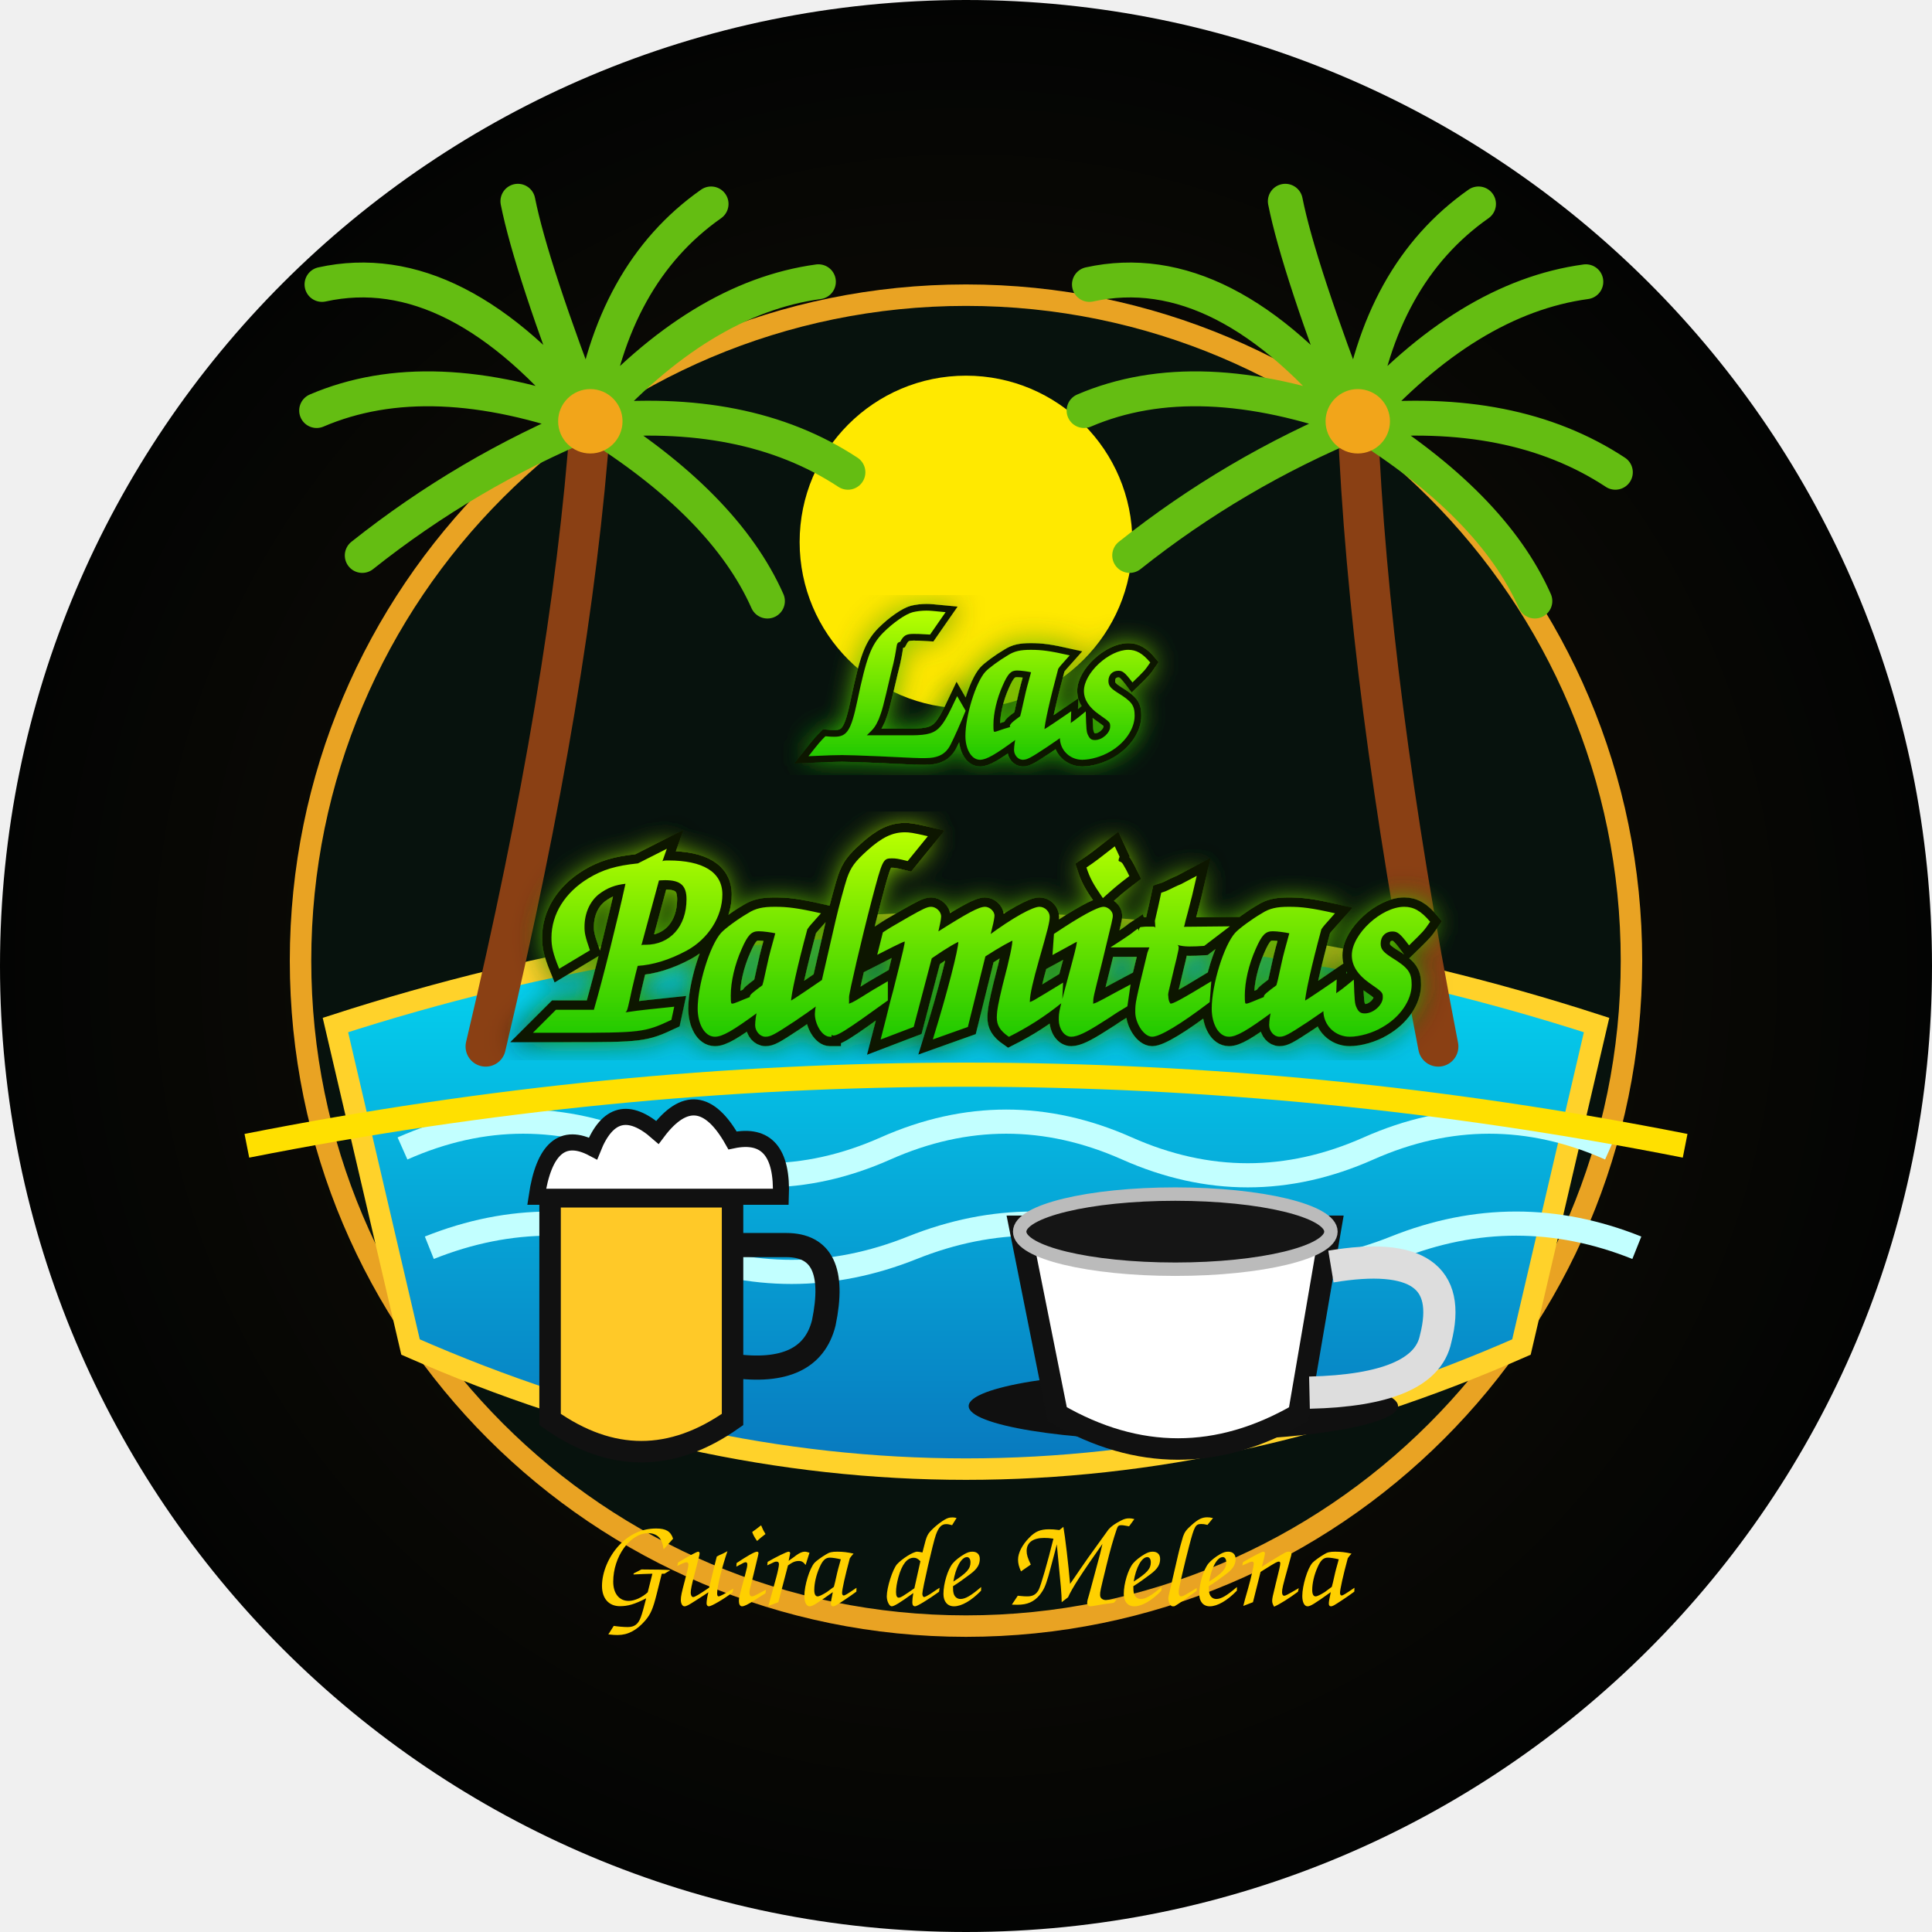
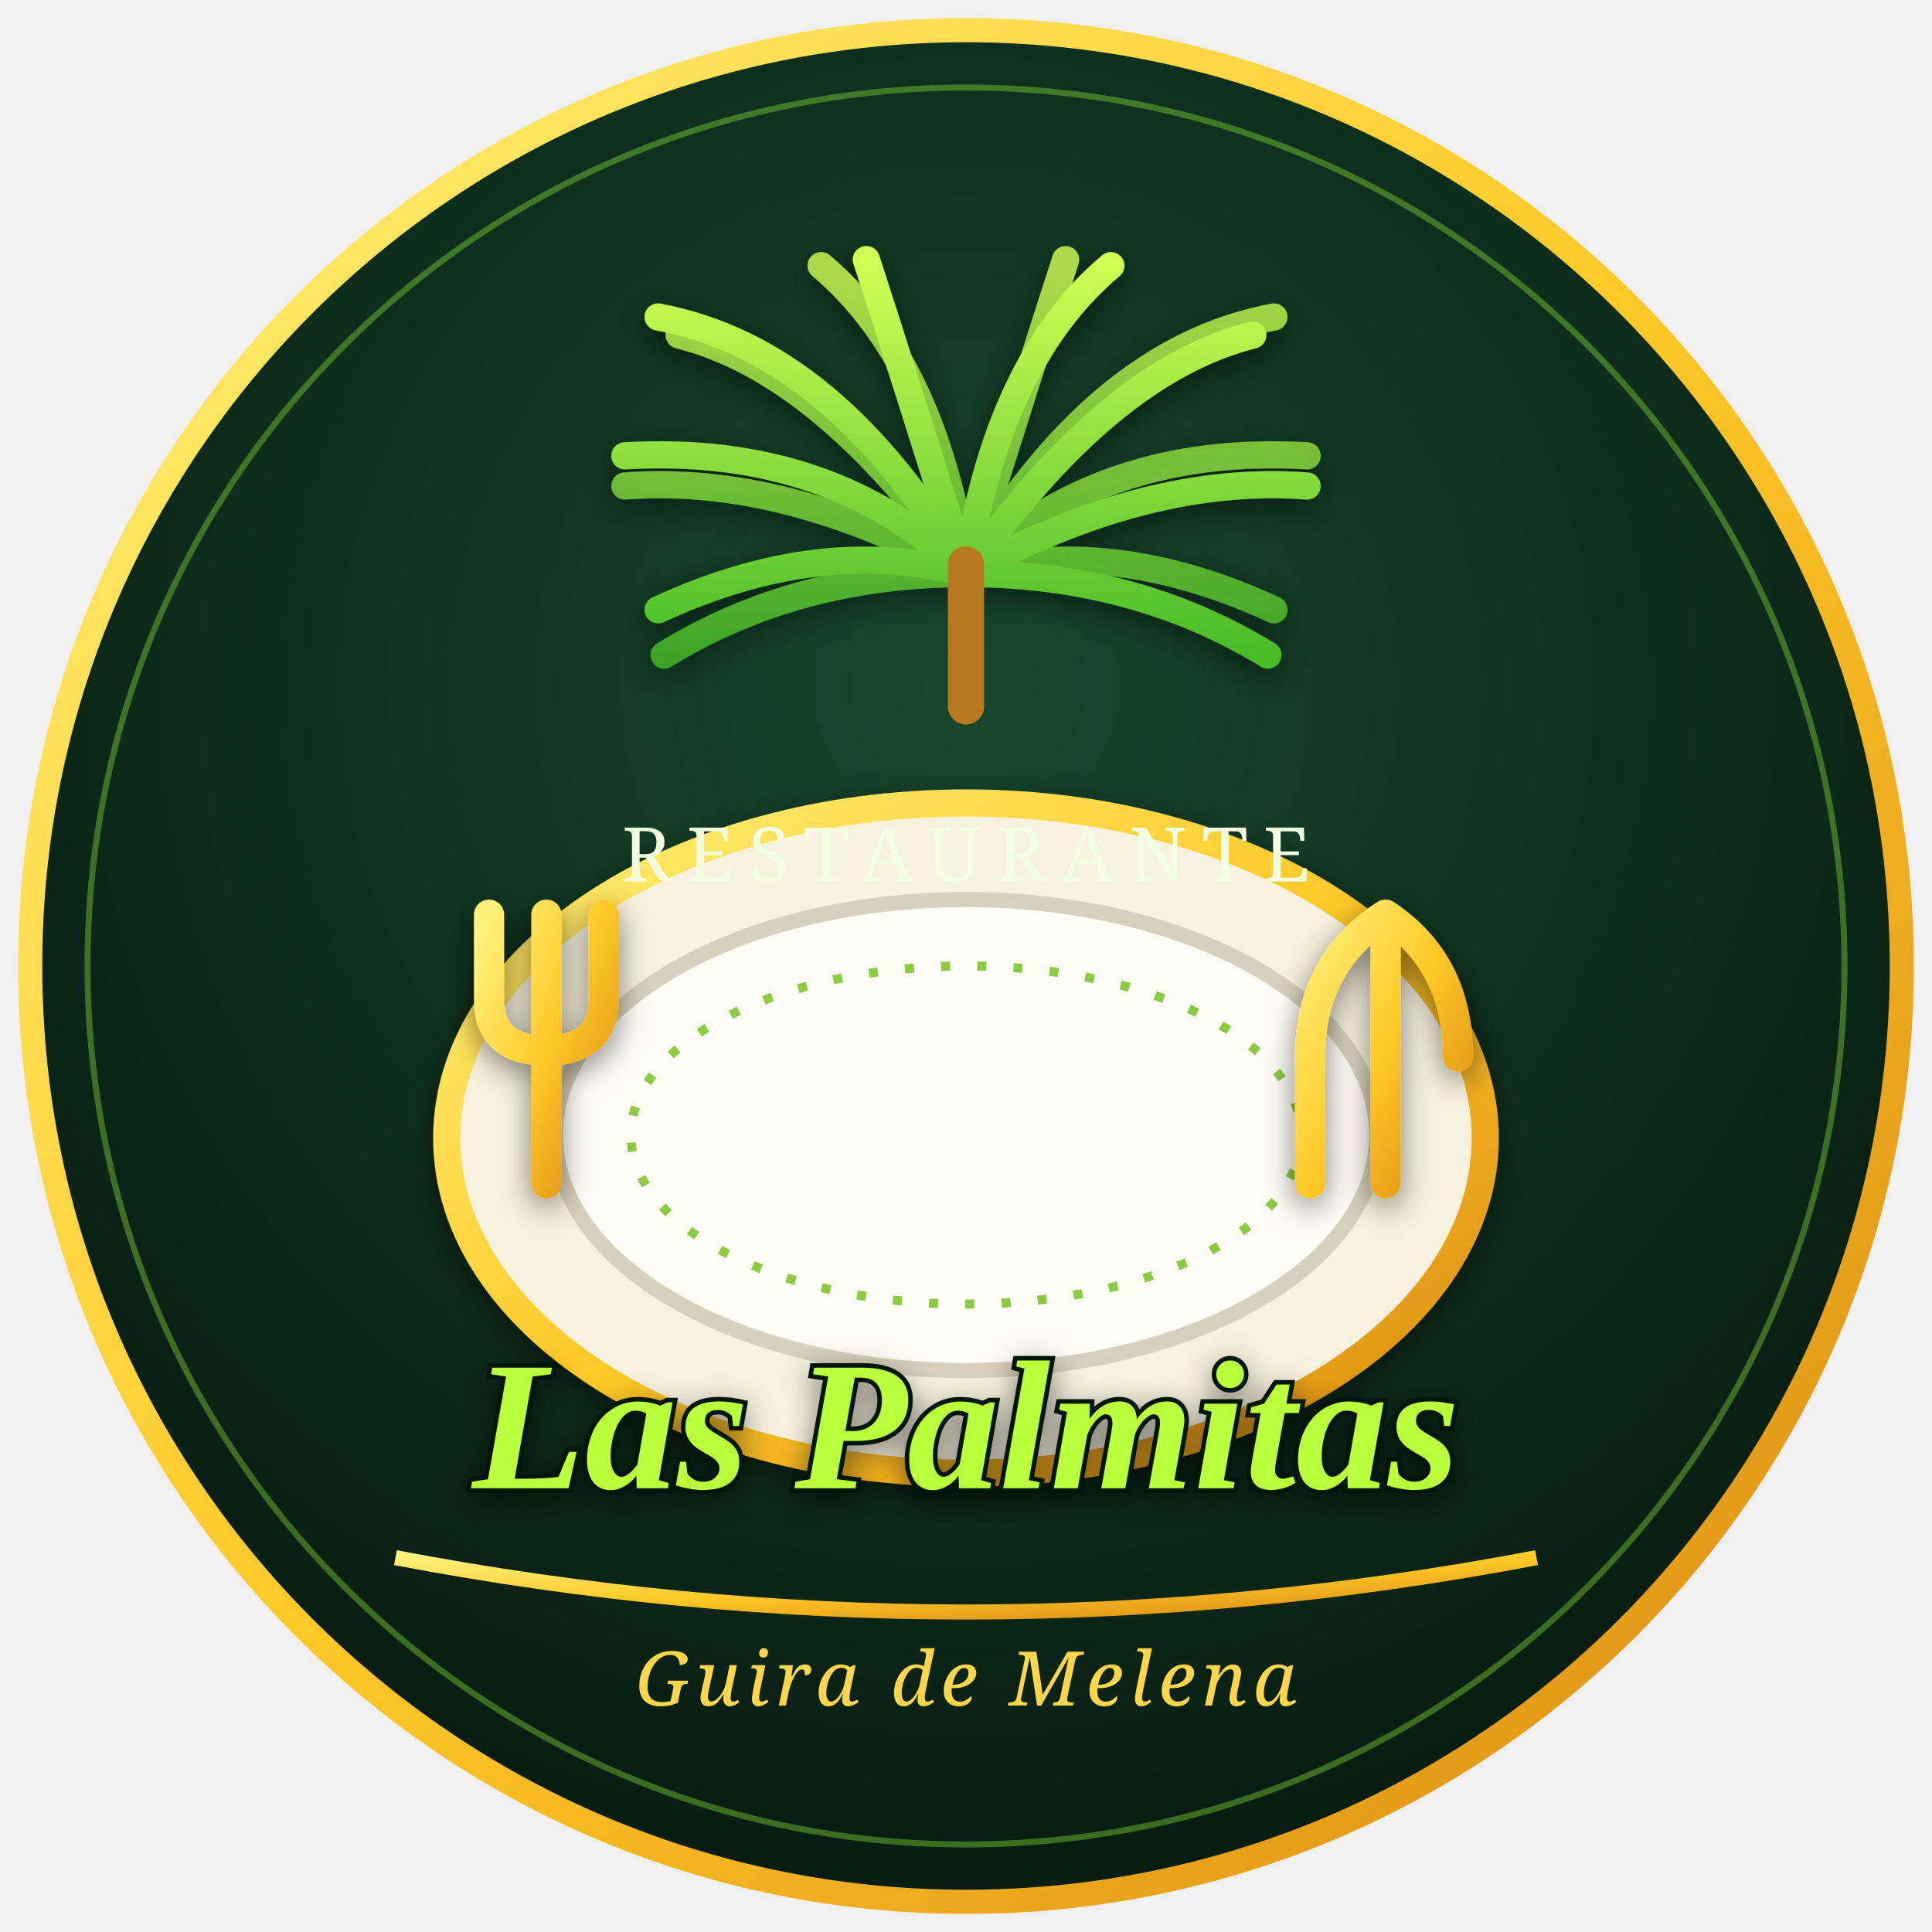
- <svg xmlns="http://www.w3.org/2000/svg" viewBox="0 0 720 720" role="img" aria-labelledby="title desc">
+ <svg xmlns="http://www.w3.org/2000/svg" viewBox="0 0 640 640" role="img" aria-labelledby="title desc">
  <defs>
-     <radialGradient id="bg">
-       <stop stop-color="#18130a" />
-       <stop offset="1" stop-color="#030403" />
+     <radialGradient id="bg" cx="50%" cy="35%" r="70%">
+       <stop offset="0" stop-color="#17472d" />
+       <stop offset="1" stop-color="#06180f" />
    </radialGradient>
-     <linearGradient id="sea" x2="0" y2="1">
-       <stop stop-color="#04d9f3" />
-       <stop offset="1" stop-color="#0878be" />
+     <linearGradient id="gold" x1="0" y1="0" x2="1" y2="1">
+       <stop stop-color="#fff17a" />
+       <stop offset=".5" stop-color="#ffc928" />
+       <stop offset="1" stop-color="#d88913" />
    </linearGradient>
-     <linearGradient id="green" x2="0" y2="1">
-       <stop stop-color="#b9ff00" />
-       <stop offset="1" stop-color="#20c900" />
+     <linearGradient id="leaf" x1="0" y1="0" x2="0" y2="1">
+       <stop stop-color="#d2ff54" />
+       <stop offset="1" stop-color="#47bc28" />
    </linearGradient>
-     <filter id="glow">
-       <feGaussianBlur stdDeviation="5" result="b" />
+     <filter id="shadow" x="-30%" y="-30%" width="160%" height="160%">
+       <feGaussianBlur in="SourceAlpha" stdDeviation="5" />
+       <feOffset dy="3" />
+       <feComponentTransfer>
+         <feFuncA type="linear" slope=".5" />
+       </feComponentTransfer>
      <feMerge>
-         <feMergeNode in="b" />
+         <feMergeNode />
        <feMergeNode in="SourceGraphic" />
      </feMerge>
    </filter>
  </defs>
-   <circle cx="360" cy="360" r="360" fill="url(#bg)" />
-   <circle cx="360" cy="358" r="248" fill="#07120d" stroke="#e9a323" stroke-width="8" />
-   <circle cx="360" cy="202" r="62" fill="#ffe900" />
-   <path d="M125 382 Q360 306 595 382 L567 502 Q360 593 153 502Z" fill="url(#sea)" stroke="#ffd22a" stroke-width="8" />
-   <path d="M150 428q45-20 90 0t90 0 90 0 90 0 90 0M160 465q45-18 90 0t90 0 90 0 90 0 90 0" fill="none" stroke="#c2ffff" stroke-width="9" />
-   <g stroke="#8a4014" stroke-width="15" fill="none" stroke-linecap="round">
-     <path d="M181 390Q213 255 220 157" />
-     <path d="M536 390Q510 256 506 157" />
+   <circle cx="320" cy="320" r="310" fill="url(#bg)" stroke="url(#gold)" stroke-width="8" />
+   <circle cx="320" cy="320" r="291" fill="none" stroke="#9cff3a" stroke-opacity=".35" stroke-width="2" />
+   <g fill="none" stroke="url(#leaf)" stroke-width="9" stroke-linecap="round" filter="url(#shadow)">
+     <path d="M320 190Q277 116 218 105M320 190Q276 147 207 151M320 190Q272 177 218 202M320 190Q299 123 287 86M320 190Q330 120 368 88M320 190Q367 123 415 111M320 190Q380 157 433 161M320 190Q376 190 420 217" />
+     <path d="M320 190Q363 116 422 105M320 190Q364 147 433 151M320 190Q368 177 422 202M320 190Q341 123 353 86M320 190Q310 120 272 88M320 190Q273 123 225 111M320 190Q260 157 207 161M320 190Q264 190 220 217" opacity=".8" />
  </g>
-   <g fill="none" stroke="#64bd12" stroke-width="13" stroke-linecap="round">
-     <path d="M220 157Q170 95 120 106M220 157Q160 135 118 153M220 157Q174 176 135 207M220 157Q198 100 193 75M220 157Q228 102 265 76M220 157Q261 111 305 105M220 157Q278 151 316 176M220 157Q270 188 286 224" />
-     <path d="M506 157Q456 95 406 106M506 157Q446 135 404 153M506 157Q460 176 421 207M506 157Q484 100 479 75M506 157Q514 102 551 76M506 157Q547 111 591 105M506 157Q564 151 602 176M506 157Q556 188 572 224" />
+   <path d="M320 187v47" stroke="#b87820" stroke-width="12" stroke-linecap="round" />
+   <g filter="url(#shadow)">
+     <ellipse cx="320" cy="377" rx="172" ry="111" fill="#f7f2df" stroke="url(#gold)" stroke-width="9" />
+     <ellipse cx="320" cy="376" rx="136" ry="78" fill="#fffdf5" stroke="#d7d0bc" stroke-width="5" />
+     <ellipse cx="320" cy="376" rx="111" ry="56" fill="none" stroke="#8acb42" stroke-width="3" stroke-dasharray="3 9" />
  </g>
-   <g fill="#f2a51a">
-     <circle cx="220" cy="157" r="12" />
-     <circle cx="506" cy="157" r="12" />
+   <g fill="none" stroke="url(#gold)" stroke-width="10" stroke-linecap="round" stroke-linejoin="round" filter="url(#shadow)">
+     <path d="M181 303v89M162 303v28q0 17 19 17t19-17v-28M162 303v24M200 303v24" />
+     <path d="M459 303q-25 16-25 47v42M459 303v89M459 303q24 16 24 47" />
  </g>
-   <text x="360" y="282" text-anchor="middle" fill="url(#green)" stroke="#101900" stroke-width="5" paint-order="stroke" font-family="Brush Script MT, cursive" font-style="italic" font-weight="bold" font-size="88" filter="url(#glow)">Las</text>
-   <text x="360" y="385" text-anchor="middle" fill="url(#green)" stroke="#101900" stroke-width="7" paint-order="stroke" font-family="Brush Script MT, cursive" font-style="italic" font-weight="bold" font-size="104" filter="url(#glow)">Palmitas</text>
-   <path d="M92 427Q360 374 628 427" fill="none" stroke="#ffe000" stroke-width="9" />
-   <g transform="translate(205 424)">
-     <path d="M0 22h68v83q-34 24-68 0z" fill="#ffc928" stroke="#111" stroke-width="8" />
-     <path d="M68 40h20q20 0 14 29-5 20-34 16" fill="none" stroke="#111" stroke-width="9" />
-     <path d="M-5 22q4-27 21-18 8-20 24-6 15-20 28 3 19-4 18 21z" fill="#fff" stroke="#111" stroke-width="6" />
-   </g>
-   <g transform="translate(380 447)">
-     <ellipse cx="61" cy="77" rx="80" ry="13" fill="#101010" />
-     <path d="M0 10h116l-12 70q-45 26-90 0z" fill="#fff" stroke="#111" stroke-width="8" />
-     <ellipse cx="58" cy="12" rx="58" ry="14" fill="#151515" stroke="#bbb" stroke-width="5" />
-     <path d="M116 25q48-8 39 27-4 19-47 20" fill="none" stroke="#ddd" stroke-width="12" />
-   </g>
-   <text x="360" y="598" text-anchor="middle" fill="#ffd000" font-family="cursive" font-style="italic" font-size="48">Guira de Melena</text>
+   <text x="320" y="292" text-anchor="middle" fill="#f2ffe0" font-family="Georgia,serif" font-size="25" letter-spacing="5">RESTAURANTE</text>
+   <text x="320" y="493" text-anchor="middle" fill="#baff3b" stroke="#06180f" stroke-width="3" paint-order="stroke" font-family="Georgia,'Times New Roman',serif" font-size="61" font-style="italic" font-weight="bold" filter="url(#shadow)">Las Palmitas</text>
+   <path d="M131 516Q320 552 509 516" fill="none" stroke="url(#gold)" stroke-width="5" />
+   <text x="320" y="565" text-anchor="middle" fill="#ffd64a" font-family="Georgia,serif" font-size="25" font-style="italic" letter-spacing="2">Guira de Melena</text>
</svg>
